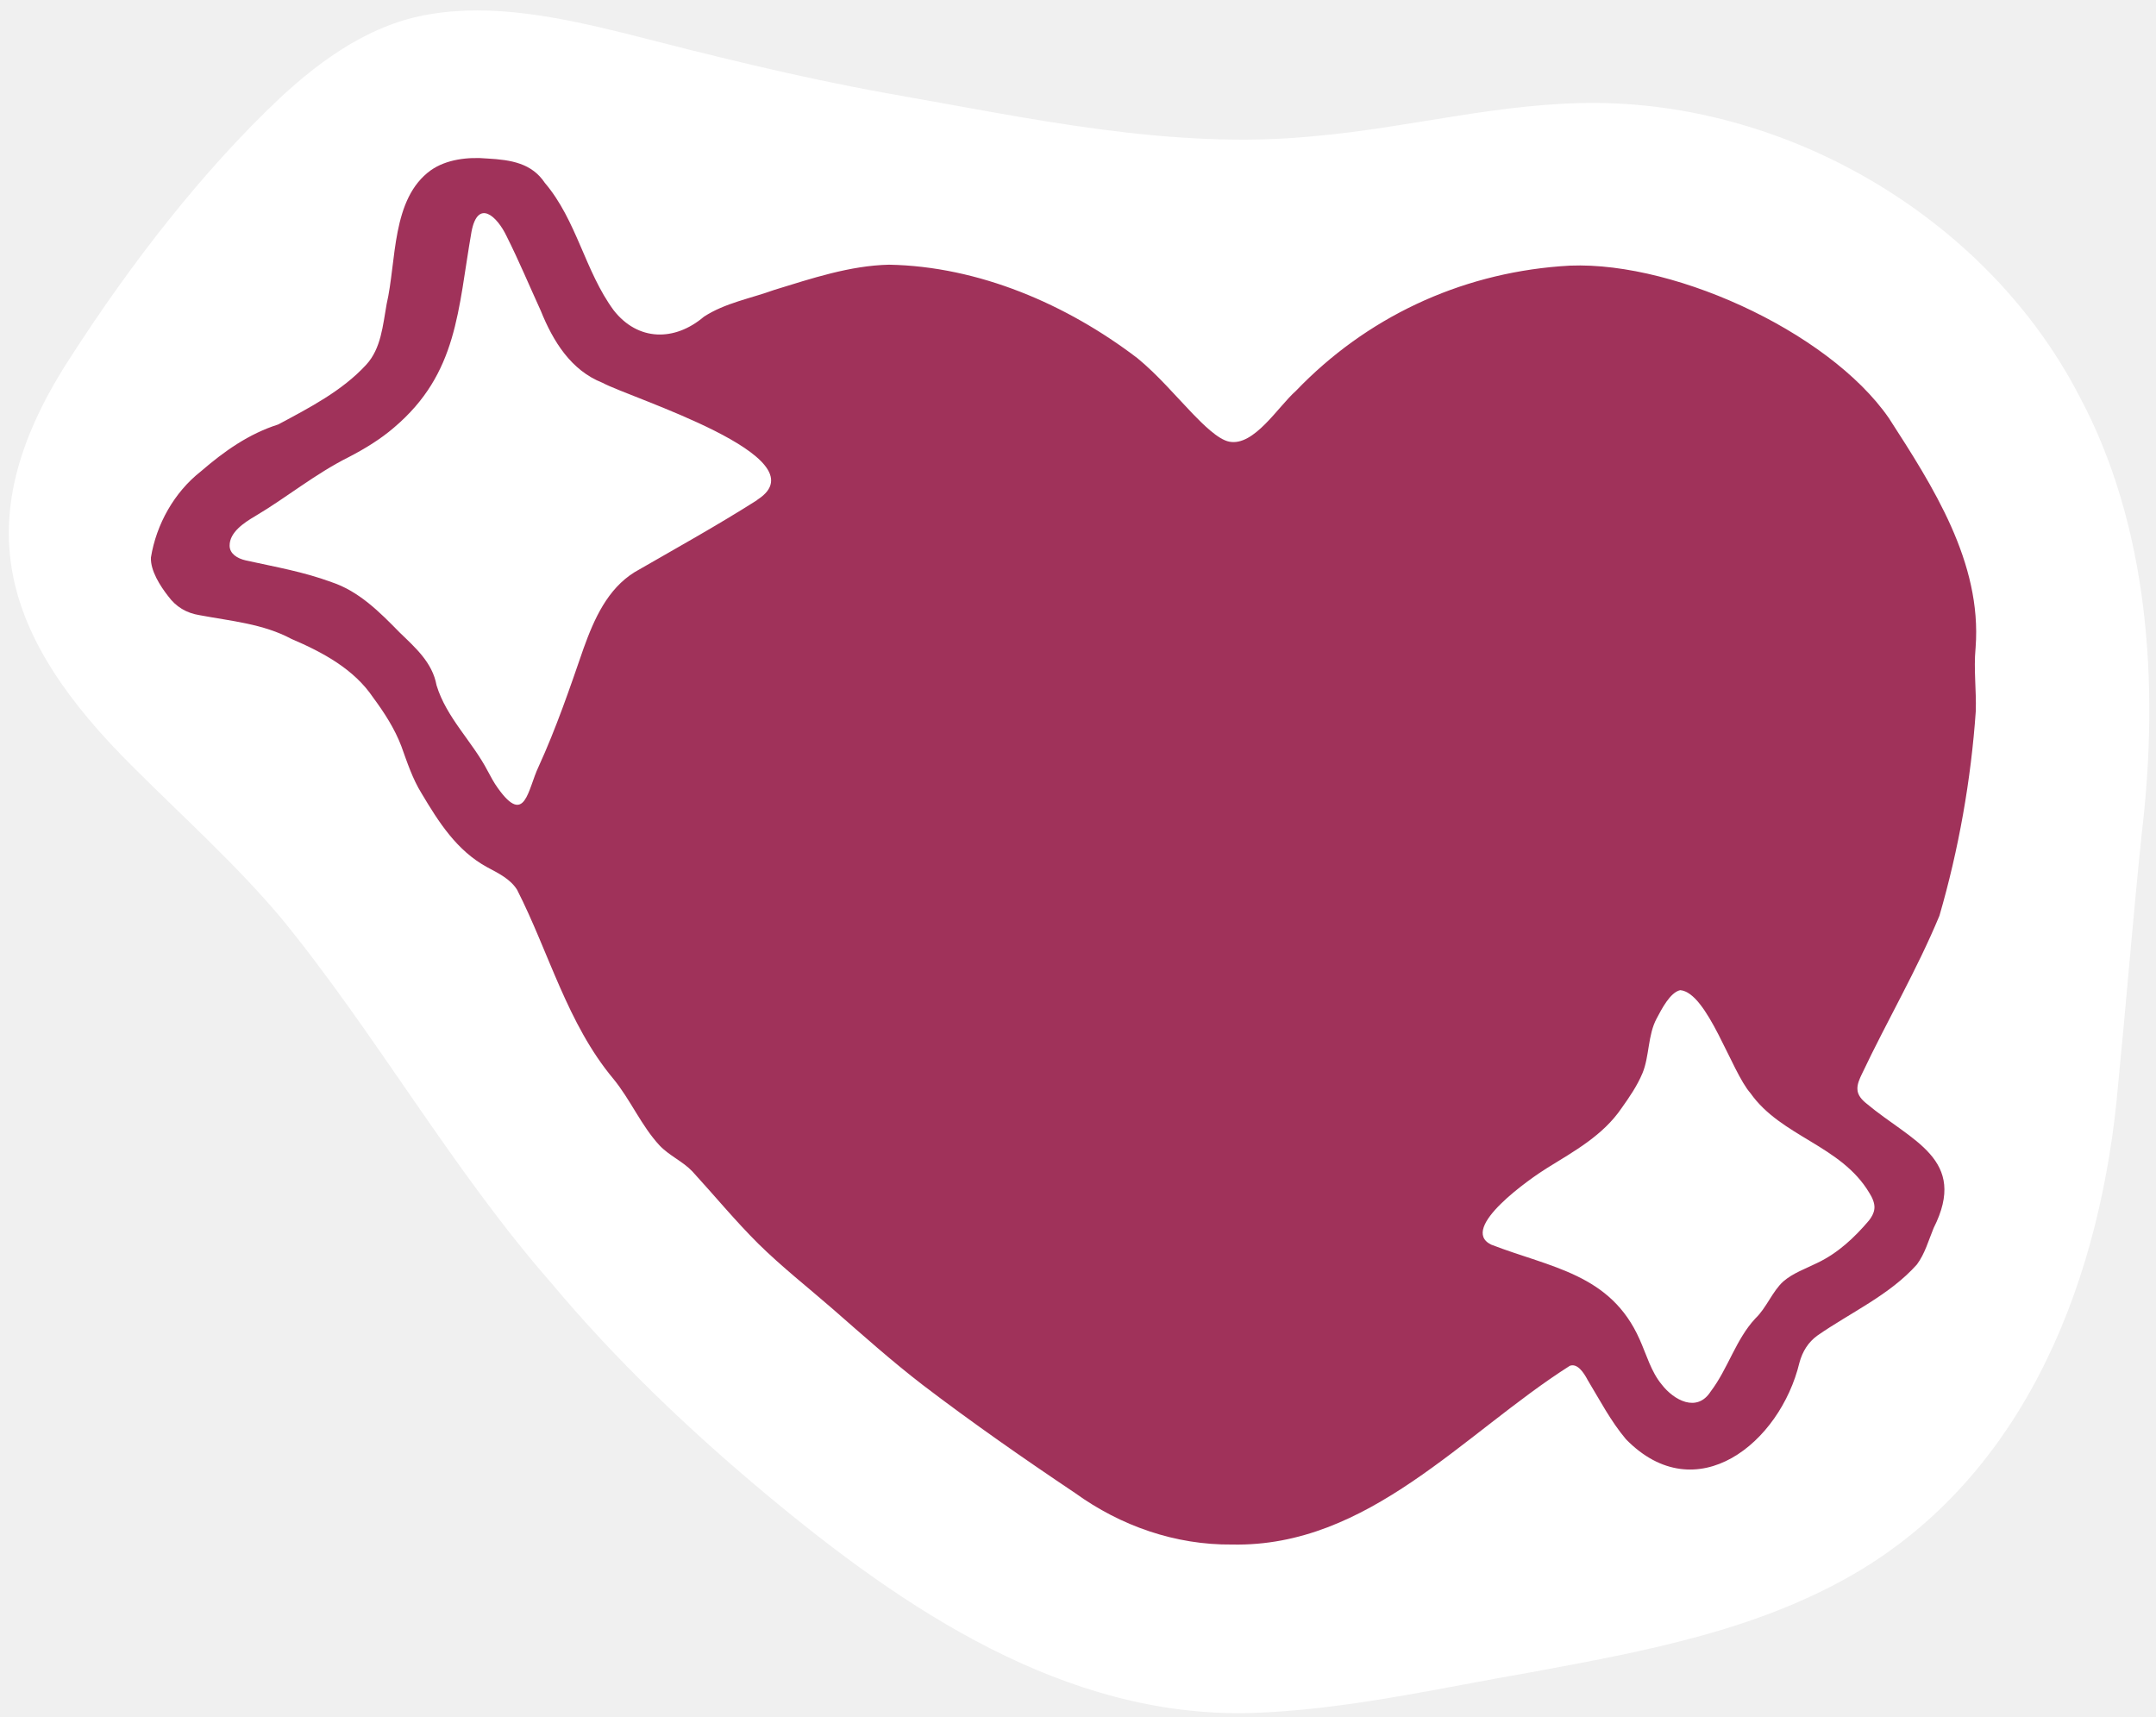
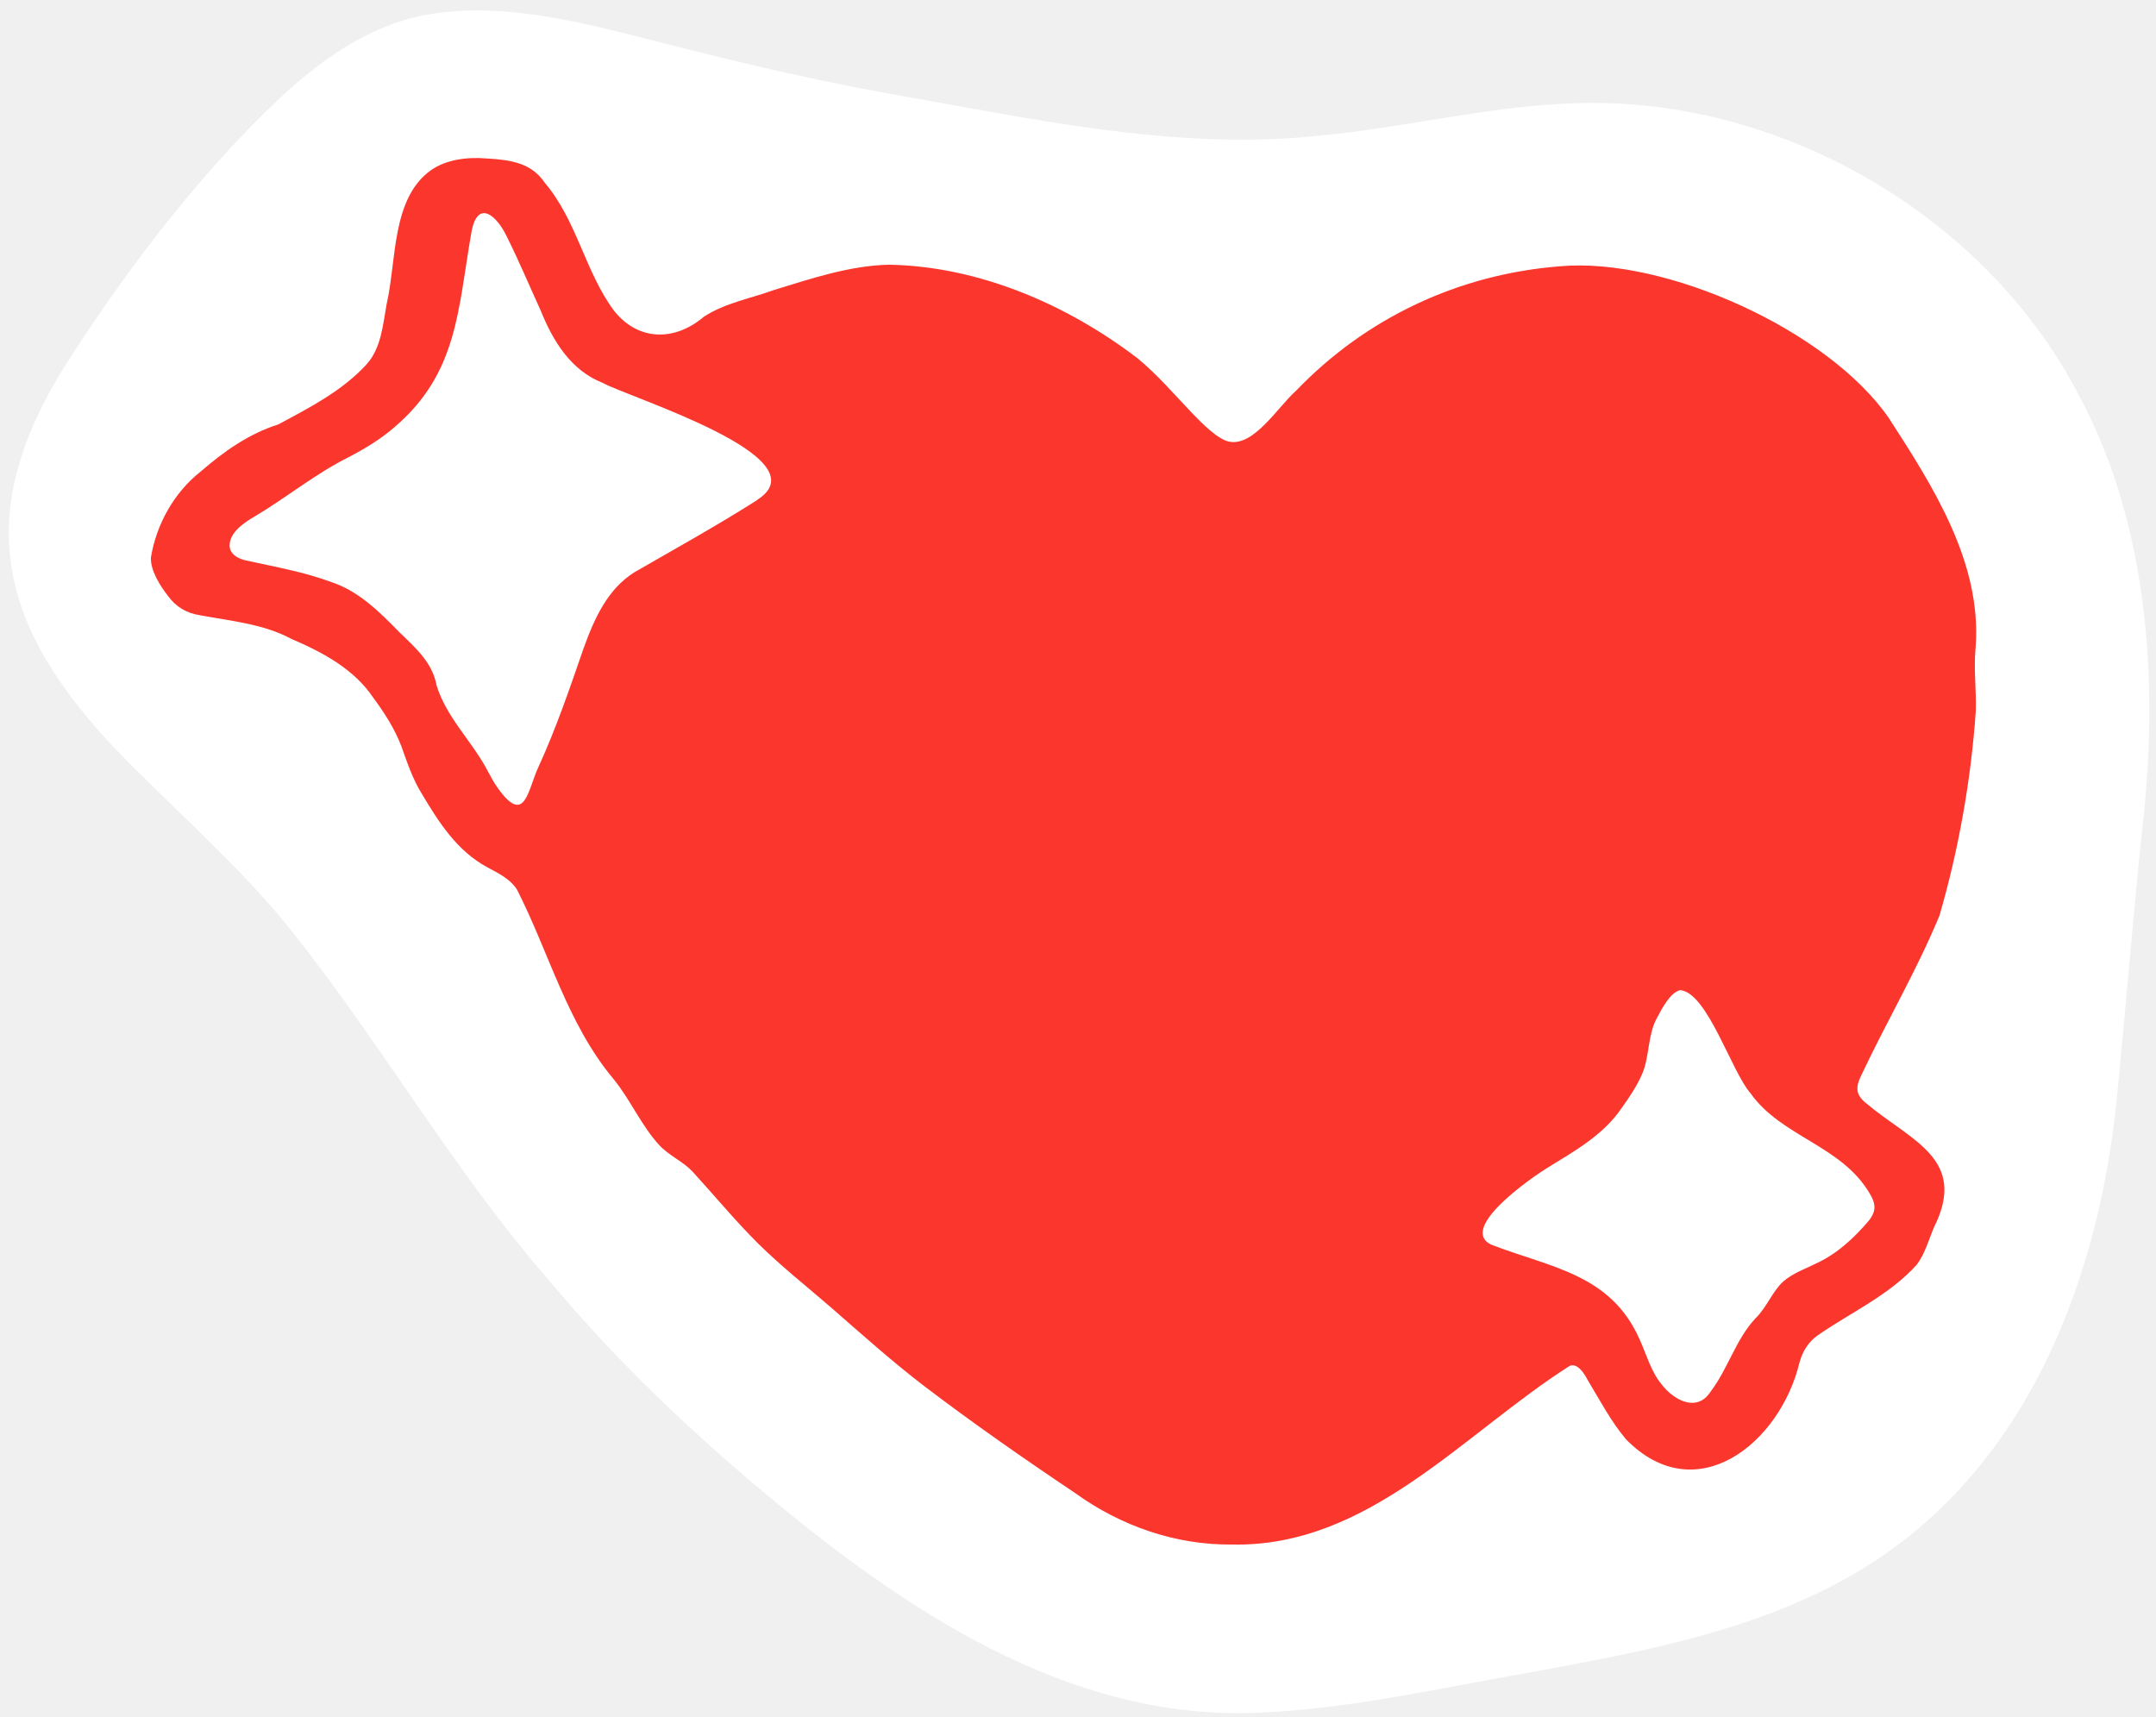
<svg xmlns="http://www.w3.org/2000/svg" width="100%" viewBox="0 0 162 129" fill="none">
  <path d="M10.153 57.784C13.848 61.471 17.756 64.98 21.13 68.987C28.262 77.704 33.945 87.869 41.434 96.419C46.289 102.22 51.785 107.456 57.587 112.299C67.927 120.916 79.985 129.046 93.889 128.721C101.009 128.511 108.074 126.856 115.036 125.656C123.594 124.072 132.239 122.504 139.779 117.989C152.475 110.323 157.92 95.754 159.151 81.529C159.769 75.288 160.268 68.975 160.925 62.663C162.264 51.476 161.472 39.453 156.181 29.656C149.402 16.623 134.789 7.875 120.049 7.737C112.842 7.669 105.868 9.614 98.748 10.231C88.048 11.309 77.185 8.841 66.596 7C59.757 5.764 53.33 4.141 46.732 2.45C42.047 1.305 37.022 0.256 32.266 1.076C27.938 1.781 24.235 4.394 21.067 7.333C15.202 12.861 9.84 19.803 5.385 26.713C-2.622 38.895 -0.04 47.726 10.093 57.725L10.145 57.776L10.153 57.784Z" fill="#FFF" />
-   <path d="M148.447 48.632C148.922 42.265 145.247 36.558 141.929 31.418C137.359 24.805 125.142 19.296 117.21 20.009C109.599 20.607 102.637 23.882 97.37 29.375C96.035 30.551 94.233 33.552 92.368 33.188C91.517 33.03 90.345 31.834 89.628 31.097C88.281 29.695 86.994 28.171 85.466 26.915C80.151 22.86 73.534 20.013 66.806 19.89C63.867 19.953 60.984 20.924 58.181 21.783C56.407 22.428 54.47 22.765 52.89 23.799C50.688 25.672 47.928 25.64 46.11 23.312C43.948 20.373 43.342 16.567 40.938 13.74C39.956 12.271 38.432 12.013 36.618 11.911C35.153 11.78 33.541 11.974 32.377 12.79C29.399 14.928 29.807 19.601 29.05 22.856C28.765 24.444 28.639 26.195 27.51 27.414C25.696 29.382 23.249 30.638 20.908 31.893C18.695 32.598 16.857 33.897 15.091 35.422C13.095 36.986 11.745 39.394 11.341 41.888C11.293 42.882 12.054 44.054 12.632 44.791C13.222 45.599 14.014 46.07 15 46.225C17.348 46.668 19.768 46.866 21.902 48.011C24.251 49.013 26.599 50.276 28.032 52.406C28.868 53.535 29.652 54.743 30.155 56.066C30.595 57.281 30.991 58.509 31.676 59.614C32.963 61.772 34.317 63.922 36.618 65.17C37.446 65.613 38.345 66.045 38.855 66.861C41.255 71.577 42.621 76.911 46.079 81.054C47.378 82.634 48.178 84.582 49.56 86.071C50.28 86.835 51.314 87.271 52.019 88.016C53.67 89.817 55.25 91.738 56.989 93.465C58.763 95.211 60.715 96.74 62.592 98.375C64.818 100.32 67.024 102.292 69.368 104.093C73.067 106.913 76.904 109.586 80.777 112.184C84.214 114.667 88.329 116.1 92.574 116.057C102.835 116.275 109.951 107.713 117.954 102.628C118.513 102.418 118.988 103.111 119.293 103.69C120.208 105.202 121.027 106.786 122.18 108.153C127.451 113.534 133.759 108.43 135.208 102.391C135.438 101.547 135.866 100.854 136.563 100.351C139.062 98.613 141.988 97.314 144.036 95.013C144.641 94.197 144.907 93.207 145.291 92.277C147.916 87.081 143.616 85.75 140.25 82.923C139.909 82.653 139.569 82.289 139.565 81.838C139.541 81.481 139.727 81.058 139.897 80.709C141.857 76.575 144.008 72.943 145.727 68.809C147.176 63.823 148.103 58.58 148.459 53.428C148.506 51.872 148.297 50.292 148.439 48.739L148.447 48.644V48.632ZM56.862 37.596C53.864 39.5 50.76 41.219 47.682 42.993C45.651 44.257 44.653 46.486 43.849 48.719C42.812 51.725 41.786 54.731 40.471 57.602C39.651 59.317 39.473 62.113 37.41 59.222C37.113 58.814 36.883 58.374 36.642 57.927C35.497 55.721 33.537 53.923 32.8 51.488C32.492 49.785 31.212 48.668 30.028 47.524C28.535 45.999 26.975 44.423 24.9 43.738C22.793 42.962 20.718 42.605 18.485 42.114C17.796 41.96 17.261 41.591 17.253 41.009C17.241 39.995 18.35 39.267 19.166 38.788C21.566 37.366 23.669 35.612 26.231 34.333C27.415 33.719 28.595 32.998 29.597 32.135C34.412 28.056 34.396 23.292 35.43 17.403C35.909 14.912 37.351 16.243 38.071 17.759C38.982 19.577 39.782 21.486 40.63 23.343C41.556 25.64 42.899 27.83 45.275 28.765C47.334 29.893 61.812 34.344 56.949 37.524L56.866 37.584L56.862 37.596ZM140.836 90.851C140.8 91.164 140.63 91.461 140.428 91.714C139.359 92.974 138.111 94.158 136.539 94.902C135.68 95.33 134.729 95.654 133.997 96.288C133.173 97.033 132.733 98.276 131.89 99.076C130.421 100.656 129.843 102.842 128.54 104.557C127.506 106.173 125.764 105.206 124.861 104.034C124.061 103.076 123.716 101.789 123.202 100.648C121.023 95.714 116.509 95.251 112.05 93.524C109.547 92.308 115.075 88.487 116.252 87.762C118.303 86.495 120.453 85.307 121.835 83.279C122.429 82.448 123.023 81.576 123.415 80.638C123.938 79.379 123.811 77.779 124.473 76.543C124.865 75.803 125.494 74.571 126.251 74.401C128.294 74.575 130.104 80.535 131.526 82.139C133.838 85.422 138.333 86.051 140.464 89.643C140.677 89.976 140.867 90.395 140.844 90.768L140.836 90.851Z" fill="#A0325A" />
+   <path d="M148.447 48.632C148.922 42.265 145.247 36.558 141.929 31.418C137.359 24.805 125.142 19.296 117.21 20.009C109.599 20.607 102.637 23.882 97.37 29.375C96.035 30.551 94.233 33.552 92.368 33.188C91.517 33.03 90.345 31.834 89.628 31.097C88.281 29.695 86.994 28.171 85.466 26.915C80.151 22.86 73.534 20.013 66.806 19.89C63.867 19.953 60.984 20.924 58.181 21.783C56.407 22.428 54.47 22.765 52.89 23.799C50.688 25.672 47.928 25.64 46.11 23.312C43.948 20.373 43.342 16.567 40.938 13.74C39.956 12.271 38.432 12.013 36.618 11.911C35.153 11.78 33.541 11.974 32.377 12.79C29.399 14.928 29.807 19.601 29.05 22.856C28.765 24.444 28.639 26.195 27.51 27.414C25.696 29.382 23.249 30.638 20.908 31.893C18.695 32.598 16.857 33.897 15.091 35.422C13.095 36.986 11.745 39.394 11.341 41.888C11.293 42.882 12.054 44.054 12.632 44.791C13.222 45.599 14.014 46.07 15 46.225C17.348 46.668 19.768 46.866 21.902 48.011C24.251 49.013 26.599 50.276 28.032 52.406C28.868 53.535 29.652 54.743 30.155 56.066C30.595 57.281 30.991 58.509 31.676 59.614C32.963 61.772 34.317 63.922 36.618 65.17C37.446 65.613 38.345 66.045 38.855 66.861C41.255 71.577 42.621 76.911 46.079 81.054C47.378 82.634 48.178 84.582 49.56 86.071C50.28 86.835 51.314 87.271 52.019 88.016C53.67 89.817 55.25 91.738 56.989 93.465C58.763 95.211 60.715 96.74 62.592 98.375C64.818 100.32 67.024 102.292 69.368 104.093C73.067 106.913 76.904 109.586 80.777 112.184C84.214 114.667 88.329 116.1 92.574 116.057C102.835 116.275 109.951 107.713 117.954 102.628C118.513 102.418 118.988 103.111 119.293 103.69C120.208 105.202 121.027 106.786 122.18 108.153C127.451 113.534 133.759 108.43 135.208 102.391C135.438 101.547 135.866 100.854 136.563 100.351C139.062 98.613 141.988 97.314 144.036 95.013C144.641 94.197 144.907 93.207 145.291 92.277C147.916 87.081 143.616 85.75 140.25 82.923C139.909 82.653 139.569 82.289 139.565 81.838C139.541 81.481 139.727 81.058 139.897 80.709C141.857 76.575 144.008 72.943 145.727 68.809C147.176 63.823 148.103 58.58 148.459 53.428C148.506 51.872 148.297 50.292 148.439 48.739L148.447 48.644V48.632ZM56.862 37.596C53.864 39.5 50.76 41.219 47.682 42.993C45.651 44.257 44.653 46.486 43.849 48.719C42.812 51.725 41.786 54.731 40.471 57.602C39.651 59.317 39.473 62.113 37.41 59.222C37.113 58.814 36.883 58.374 36.642 57.927C35.497 55.721 33.537 53.923 32.8 51.488C32.492 49.785 31.212 48.668 30.028 47.524C28.535 45.999 26.975 44.423 24.9 43.738C22.793 42.962 20.718 42.605 18.485 42.114C17.796 41.96 17.261 41.591 17.253 41.009C17.241 39.995 18.35 39.267 19.166 38.788C21.566 37.366 23.669 35.612 26.231 34.333C27.415 33.719 28.595 32.998 29.597 32.135C34.412 28.056 34.396 23.292 35.43 17.403C35.909 14.912 37.351 16.243 38.071 17.759C38.982 19.577 39.782 21.486 40.63 23.343C41.556 25.64 42.899 27.83 45.275 28.765C47.334 29.893 61.812 34.344 56.949 37.524L56.866 37.584L56.862 37.596ZM140.836 90.851C140.8 91.164 140.63 91.461 140.428 91.714C139.359 92.974 138.111 94.158 136.539 94.902C135.68 95.33 134.729 95.654 133.997 96.288C133.173 97.033 132.733 98.276 131.89 99.076C130.421 100.656 129.843 102.842 128.54 104.557C127.506 106.173 125.764 105.206 124.861 104.034C124.061 103.076 123.716 101.789 123.202 100.648C121.023 95.714 116.509 95.251 112.05 93.524C109.547 92.308 115.075 88.487 116.252 87.762C118.303 86.495 120.453 85.307 121.835 83.279C122.429 82.448 123.023 81.576 123.415 80.638C123.938 79.379 123.811 77.779 124.473 76.543C124.865 75.803 125.494 74.571 126.251 74.401C128.294 74.575 130.104 80.535 131.526 82.139C133.838 85.422 138.333 86.051 140.464 89.643C140.677 89.976 140.867 90.395 140.844 90.768L140.836 90.851Z" fill="#fb362d" />
</svg>
